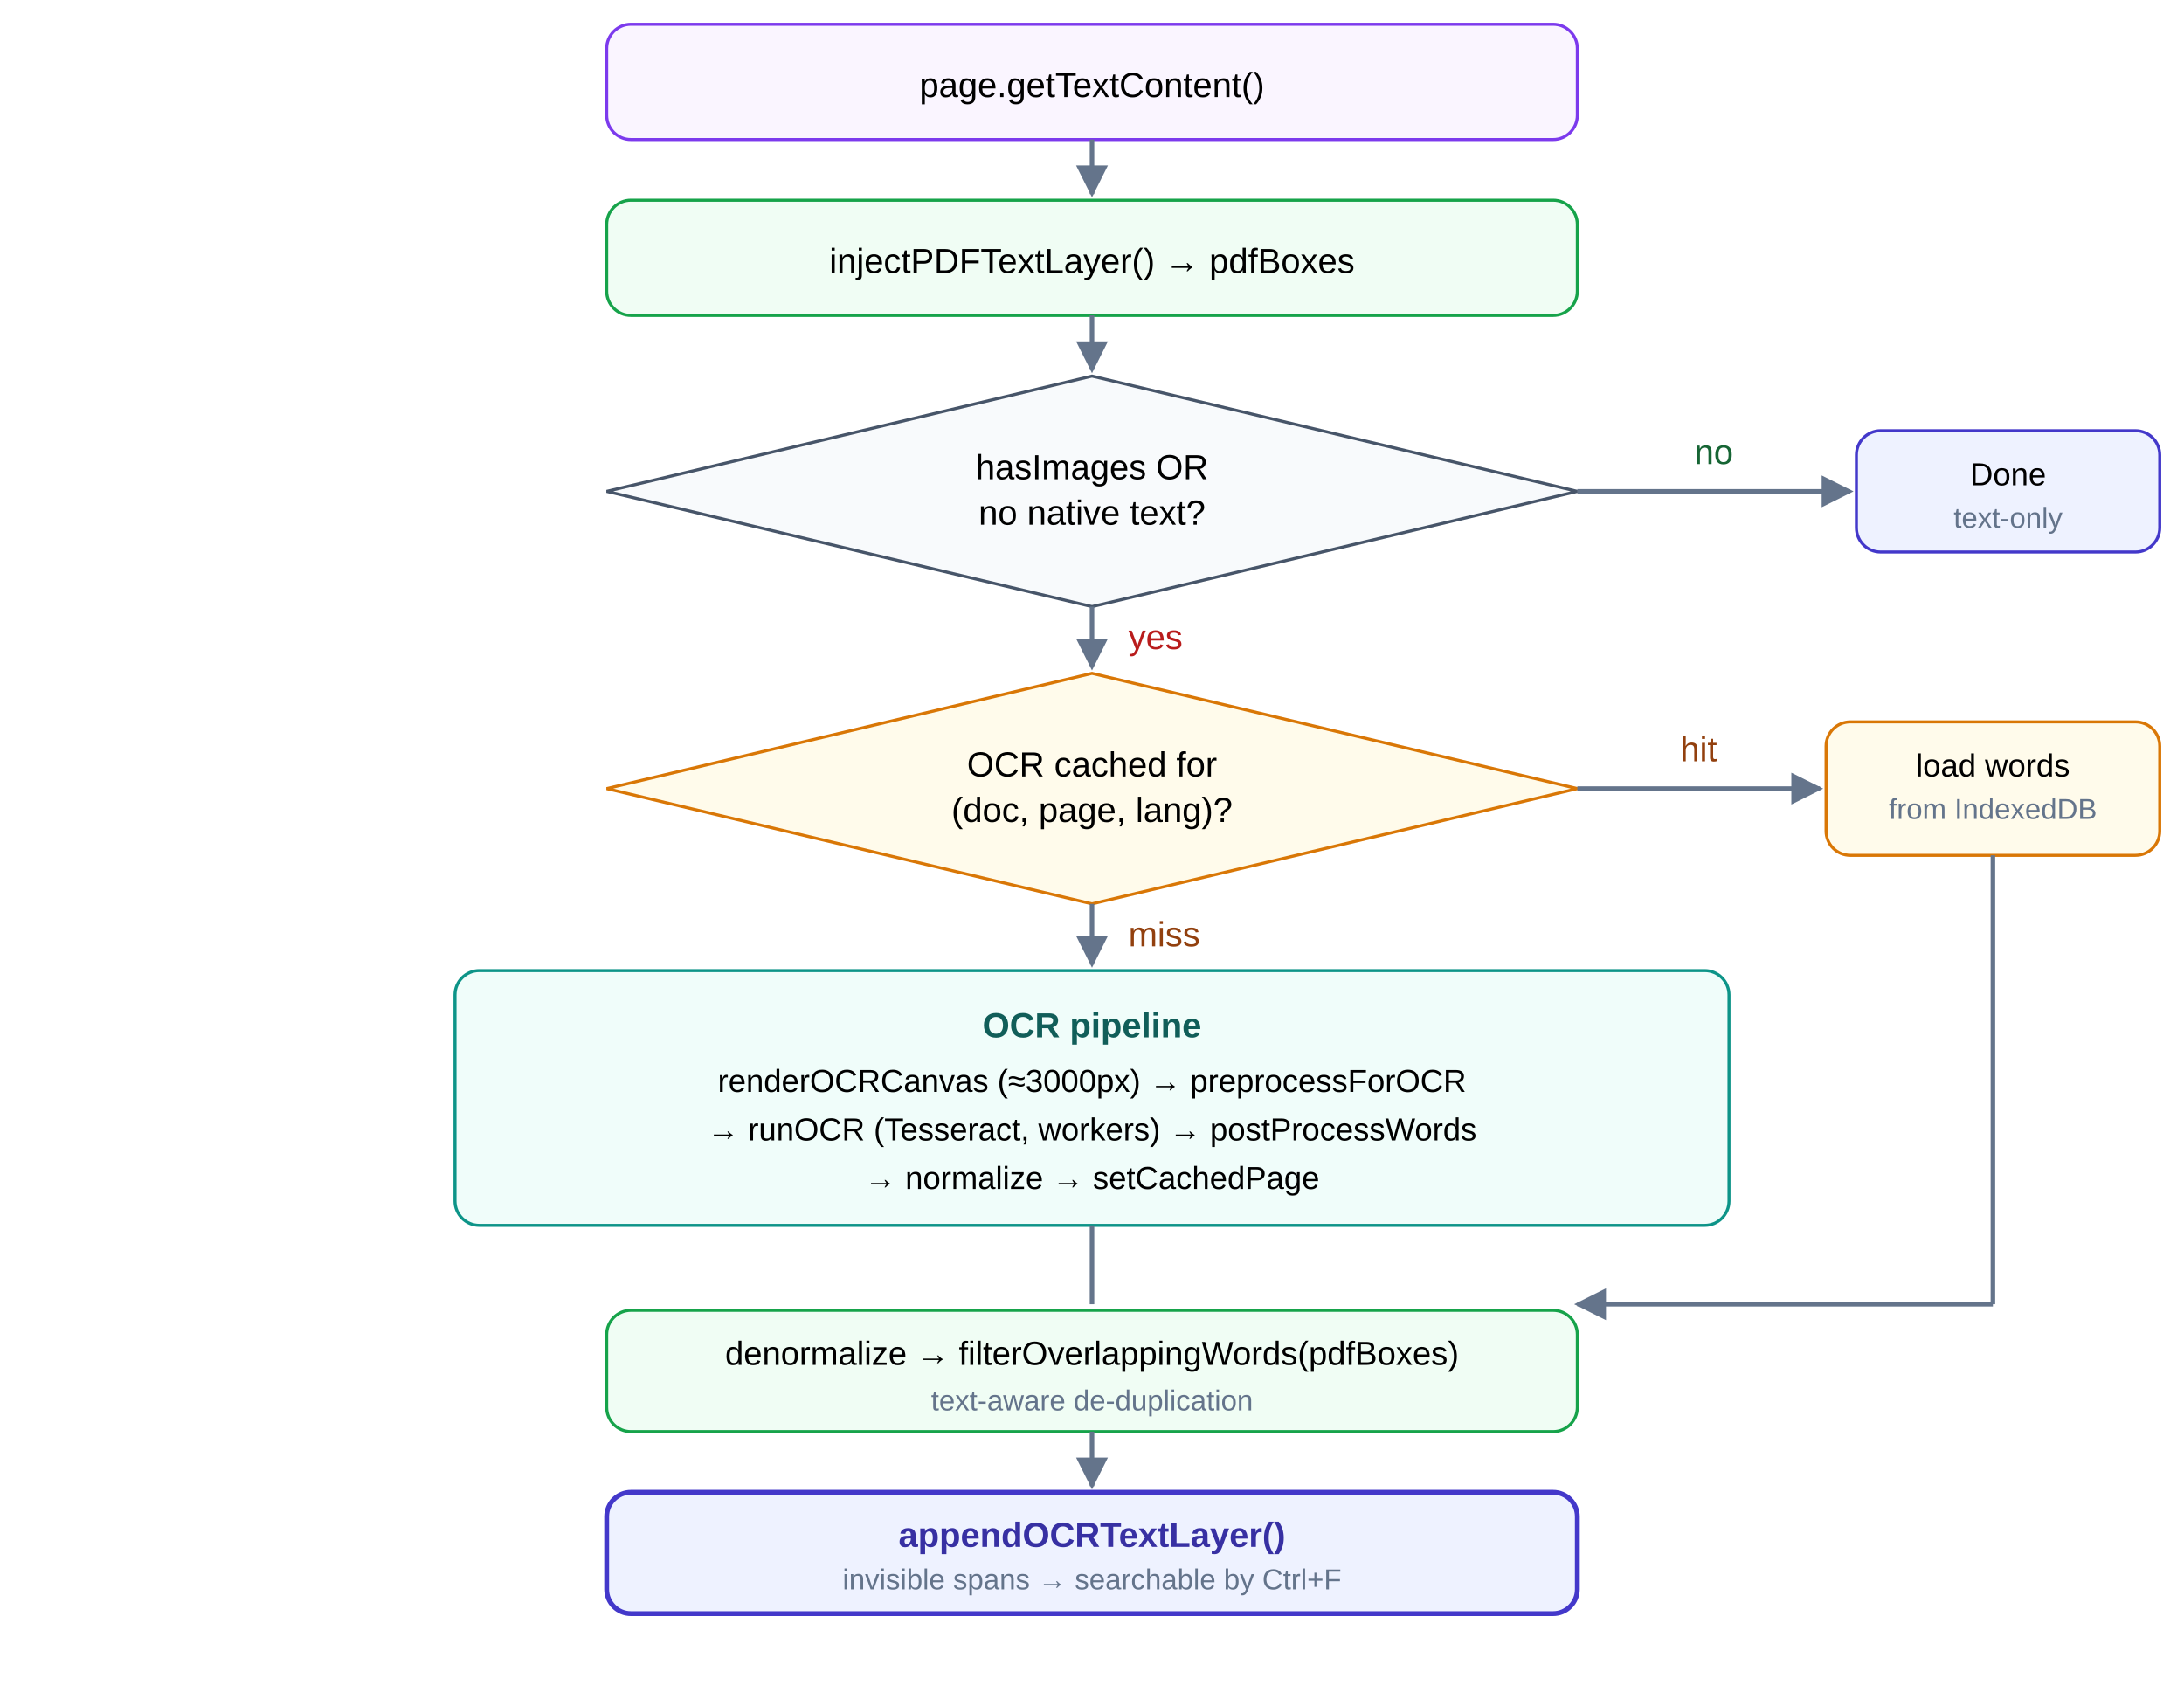
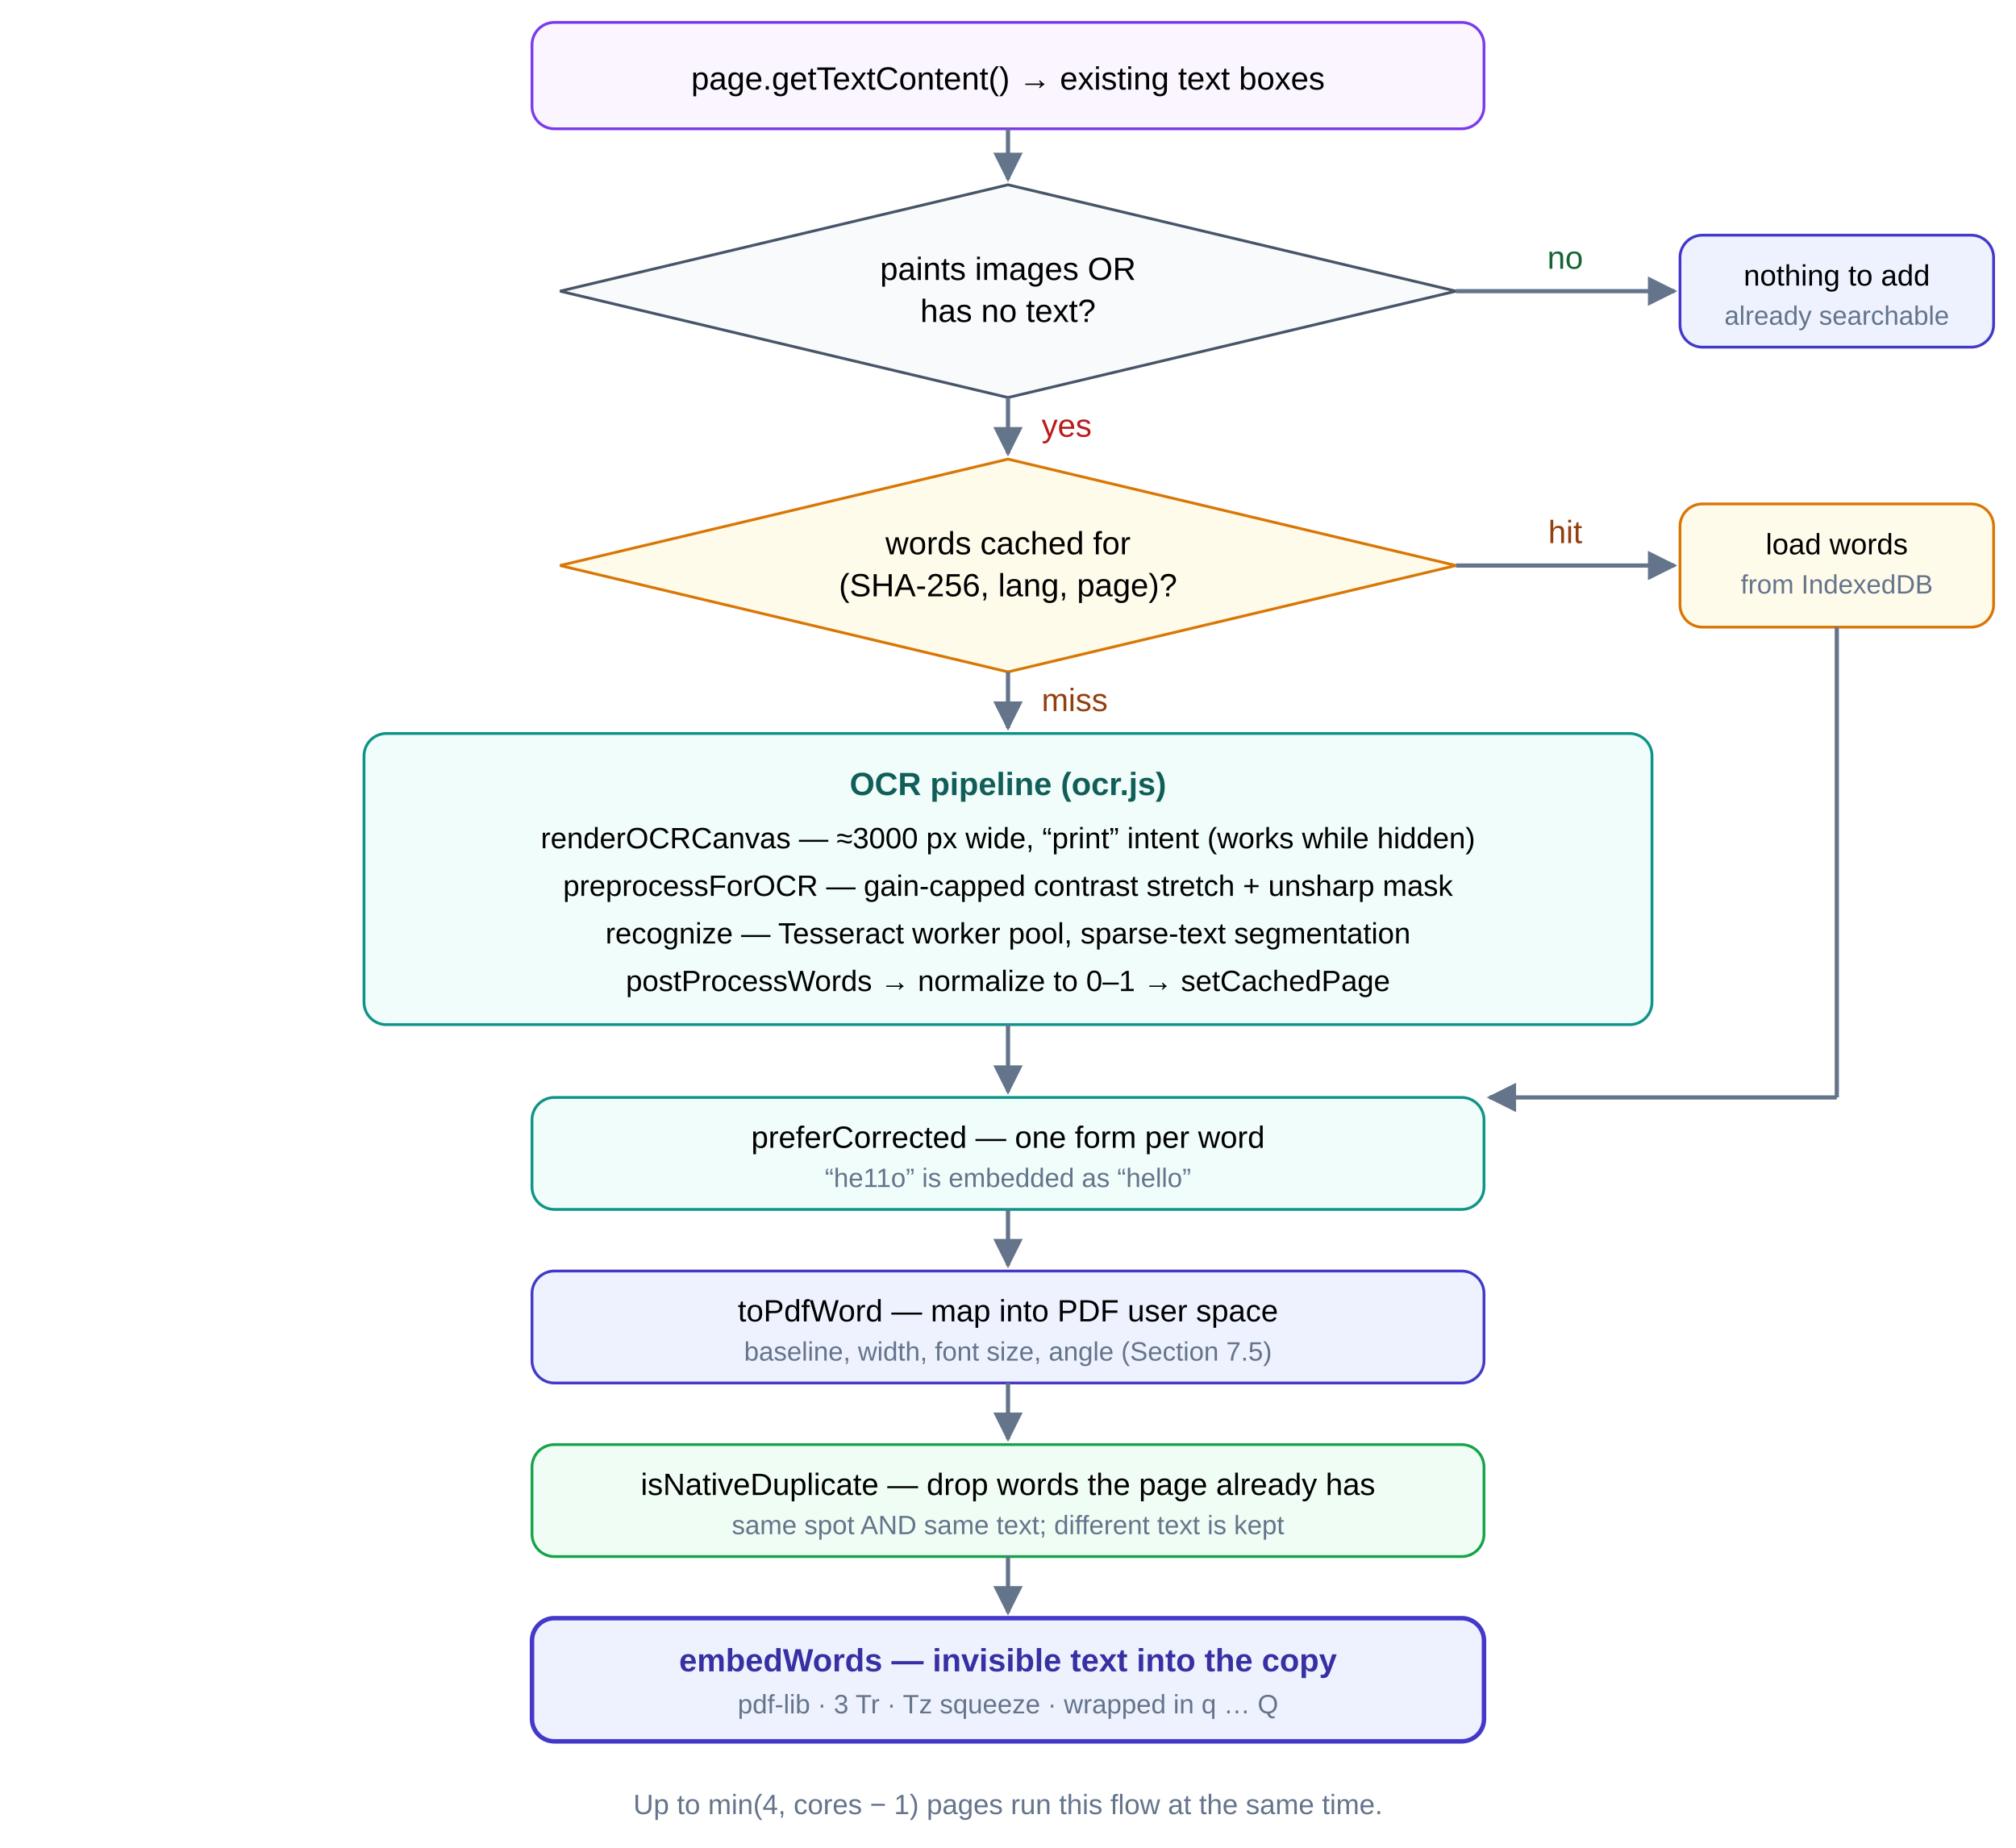
- <svg xmlns="http://www.w3.org/2000/svg" viewBox="0 0 720 560" font-family="-apple-system,Segoe UI,Arial,sans-serif" font-size="11.5">
+ <svg xmlns="http://www.w3.org/2000/svg" viewBox="0 0 720 660" font-family="-apple-system,Segoe UI,Arial,sans-serif" font-size="11.5">
  <defs>
    <marker id="arrow" viewBox="0 0 10 10" refX="9" refY="5" markerWidth="7" markerHeight="7" orient="auto-start-reverse">
      <path d="M0,0 L10,5 L0,10 z" fill="#64748b" />
    </marker>
  </defs>
-   <rect x="200" y="8" width="320" height="38" rx="8" fill="#faf5ff" stroke="#7c3aed" />
-   <text x="360" y="32" text-anchor="middle">page.getTextContent()</text>
+   <rect x="190" y="8" width="340" height="38" rx="8" fill="#faf5ff" stroke="#7c3aed" />
+   <text x="360" y="32" text-anchor="middle">page.getTextContent() → existing text boxes</text>
  <line x1="360" y1="46" x2="360" y2="64" stroke="#64748b" stroke-width="1.5" marker-end="url(#arrow)" />
-   <rect x="200" y="66" width="320" height="38" rx="8" fill="#f0fdf4" stroke="#16a34a" />
-   <text x="360" y="90" text-anchor="middle">injectPDFTextLayer() → pdfBoxes</text>
-   <line x1="360" y1="104" x2="360" y2="122" stroke="#64748b" stroke-width="1.5" marker-end="url(#arrow)" />
-   <polygon points="360,124 520,162 360,200 200,162" fill="#f8fafc" stroke="#475569" />
-   <text x="360" y="158" text-anchor="middle">hasImages OR</text>
-   <text x="360" y="173" text-anchor="middle">no native text?</text>
-   <line x1="520" y1="162" x2="610" y2="162" stroke="#64748b" stroke-width="1.5" marker-end="url(#arrow)" />
-   <text x="565" y="153" text-anchor="middle" fill="#166534">no</text>
-   <rect x="612" y="142" width="100" height="40" rx="8" fill="#eef2ff" stroke="#4338ca" />
-   <text x="662" y="160" text-anchor="middle" font-size="10.5">Done</text>
-   <text x="662" y="174" text-anchor="middle" font-size="9.5" fill="#64748b">text-only</text>
-   <line x1="360" y1="200" x2="360" y2="220" stroke="#64748b" stroke-width="1.5" marker-end="url(#arrow)" />
-   <text x="372" y="214" fill="#b91c1c">yes</text>
-   <polygon points="360,222 520,260 360,298 200,260" fill="#fffbeb" stroke="#d97706" />
-   <text x="360" y="256" text-anchor="middle">OCR cached for</text>
-   <text x="360" y="271" text-anchor="middle">(doc, page, lang)?</text>
-   <line x1="520" y1="260" x2="600" y2="260" stroke="#64748b" stroke-width="1.5" marker-end="url(#arrow)" />
-   <text x="560" y="251" text-anchor="middle" fill="#92400e">hit</text>
-   <rect x="602" y="238" width="110" height="44" rx="8" fill="#fffbeb" stroke="#d97706" />
-   <text x="657" y="256" text-anchor="middle" font-size="10.5">load words</text>
-   <text x="657" y="270" text-anchor="middle" font-size="9.5" fill="#64748b">from IndexedDB</text>
-   <line x1="360" y1="298" x2="360" y2="318" stroke="#64748b" stroke-width="1.5" marker-end="url(#arrow)" />
-   <text x="372" y="312" fill="#92400e">miss</text>
-   <rect x="150" y="320" width="420" height="84" rx="8" fill="#f0fdfa" stroke="#0d9488" />
-   <text x="360" y="342" text-anchor="middle" font-weight="600" fill="#115e59">OCR pipeline</text>
-   <text x="360" y="360" text-anchor="middle" font-size="10.5">renderOCRCanvas (≈3000px) → preprocessForOCR</text>
-   <text x="360" y="376" text-anchor="middle" font-size="10.5">→ runOCR (Tesseract, workers) → postProcessWords</text>
-   <text x="360" y="392" text-anchor="middle" font-size="10.5">→ normalize → setCachedPage</text>
-   <line x1="657" y1="282" x2="657" y2="430" stroke="#64748b" stroke-width="1.5" />
-   <path d="M657 430 H 520" fill="none" stroke="#64748b" stroke-width="1.5" marker-end="url(#arrow)" />
-   <line x1="360" y1="404" x2="360" y2="430" stroke="#64748b" stroke-width="1.5" />
-   <rect x="200" y="432" width="320" height="40" rx="8" fill="#f0fdf4" stroke="#16a34a" />
-   <text x="360" y="450" text-anchor="middle" font-size="11">denormalize → filterOverlappingWords(pdfBoxes)</text>
-   <text x="360" y="465" text-anchor="middle" font-size="9.5" fill="#64748b">text-aware de-duplication</text>
-   <line x1="360" y1="472" x2="360" y2="490" stroke="#64748b" stroke-width="1.5" marker-end="url(#arrow)" />
-   <rect x="200" y="492" width="320" height="40" rx="8" fill="#eef2ff" stroke="#4338ca" stroke-width="1.6" />
-   <text x="360" y="510" text-anchor="middle" font-weight="600" fill="#3730a3">appendOCRTextLayer()</text>
-   <text x="360" y="524" text-anchor="middle" font-size="9.5" fill="#64748b">invisible spans → searchable by Ctrl+F</text>
+   <polygon points="360,66 520,104 360,142 200,104" fill="#f8fafc" stroke="#475569" />
+   <text x="360" y="100" text-anchor="middle">paints images OR</text>
+   <text x="360" y="115" text-anchor="middle">has no text?</text>
+   <line x1="520" y1="104" x2="598" y2="104" stroke="#64748b" stroke-width="1.5" marker-end="url(#arrow)" />
+   <text x="559" y="96" text-anchor="middle" fill="#166534">no</text>
+   <rect x="600" y="84" width="112" height="40" rx="8" fill="#eef2ff" stroke="#4338ca" />
+   <text x="656" y="102" text-anchor="middle" font-size="10.5">nothing to add</text>
+   <text x="656" y="116" text-anchor="middle" font-size="9.5" fill="#64748b">already searchable</text>
+   <line x1="360" y1="142" x2="360" y2="162" stroke="#64748b" stroke-width="1.5" marker-end="url(#arrow)" />
+   <text x="372" y="156" fill="#b91c1c">yes</text>
+   <polygon points="360,164 520,202 360,240 200,202" fill="#fffbeb" stroke="#d97706" />
+   <text x="360" y="198" text-anchor="middle">words cached for</text>
+   <text x="360" y="213" text-anchor="middle">(SHA-256, lang, page)?</text>
+   <line x1="520" y1="202" x2="598" y2="202" stroke="#64748b" stroke-width="1.5" marker-end="url(#arrow)" />
+   <text x="559" y="194" text-anchor="middle" fill="#92400e">hit</text>
+   <rect x="600" y="180" width="112" height="44" rx="8" fill="#fffbeb" stroke="#d97706" />
+   <text x="656" y="198" text-anchor="middle" font-size="10.5">load words</text>
+   <text x="656" y="212" text-anchor="middle" font-size="9.5" fill="#64748b">from IndexedDB</text>
+   <line x1="360" y1="240" x2="360" y2="260" stroke="#64748b" stroke-width="1.5" marker-end="url(#arrow)" />
+   <text x="372" y="254" fill="#92400e">miss</text>
+   <rect x="130" y="262" width="460" height="104" rx="8" fill="#f0fdfa" stroke="#0d9488" />
+   <text x="360" y="284" text-anchor="middle" font-weight="600" fill="#115e59">OCR pipeline (ocr.js)</text>
+   <text x="360" y="303" text-anchor="middle" font-size="10.5">renderOCRCanvas — ≈3000 px wide, “print” intent (works while hidden)</text>
+   <text x="360" y="320" text-anchor="middle" font-size="10.5">preprocessForOCR — gain-capped contrast stretch + unsharp mask</text>
+   <text x="360" y="337" text-anchor="middle" font-size="10.5">recognize — Tesseract worker pool, sparse-text segmentation</text>
+   <text x="360" y="354" text-anchor="middle" font-size="10.5">postProcessWords → normalize to 0–1 → setCachedPage</text>
+   <line x1="656" y1="224" x2="656" y2="392" stroke="#64748b" stroke-width="1.5" />
+   <path d="M656 392 H 532" fill="none" stroke="#64748b" stroke-width="1.5" marker-end="url(#arrow)" />
+   <line x1="360" y1="366" x2="360" y2="390" stroke="#64748b" stroke-width="1.5" marker-end="url(#arrow)" />
+   <rect x="190" y="392" width="340" height="40" rx="8" fill="#f0fdfa" stroke="#0d9488" />
+   <text x="360" y="410" text-anchor="middle" font-size="11">preferCorrected — one form per word</text>
+   <text x="360" y="424" text-anchor="middle" font-size="9.5" fill="#64748b">“he11o” is embedded as “hello”</text>
+   <line x1="360" y1="432" x2="360" y2="452" stroke="#64748b" stroke-width="1.5" marker-end="url(#arrow)" />
+   <rect x="190" y="454" width="340" height="40" rx="8" fill="#eef2ff" stroke="#4338ca" />
+   <text x="360" y="472" text-anchor="middle" font-size="11">toPdfWord — map into PDF user space</text>
+   <text x="360" y="486" text-anchor="middle" font-size="9.5" fill="#64748b">baseline, width, font size, angle (Section 7.5)</text>
+   <line x1="360" y1="494" x2="360" y2="514" stroke="#64748b" stroke-width="1.5" marker-end="url(#arrow)" />
+   <rect x="190" y="516" width="340" height="40" rx="8" fill="#f0fdf4" stroke="#16a34a" />
+   <text x="360" y="534" text-anchor="middle" font-size="11">isNativeDuplicate — drop words the page already has</text>
+   <text x="360" y="548" text-anchor="middle" font-size="9.5" fill="#64748b">same spot AND same text; different text is kept</text>
+   <line x1="360" y1="556" x2="360" y2="576" stroke="#64748b" stroke-width="1.5" marker-end="url(#arrow)" />
+   <rect x="190" y="578" width="340" height="44" rx="8" fill="#eef2ff" stroke="#4338ca" stroke-width="1.6" />
+   <text x="360" y="597" text-anchor="middle" font-weight="600" fill="#3730a3">embedWords — invisible text into the copy</text>
+   <text x="360" y="612" text-anchor="middle" font-size="9.5" fill="#64748b">pdf-lib · 3 Tr · Tz squeeze · wrapped in q … Q</text>
+   <text x="360" y="648" text-anchor="middle" font-size="10" fill="#64748b">Up to min(4, cores − 1) pages run this flow at the same time.</text>
</svg>
